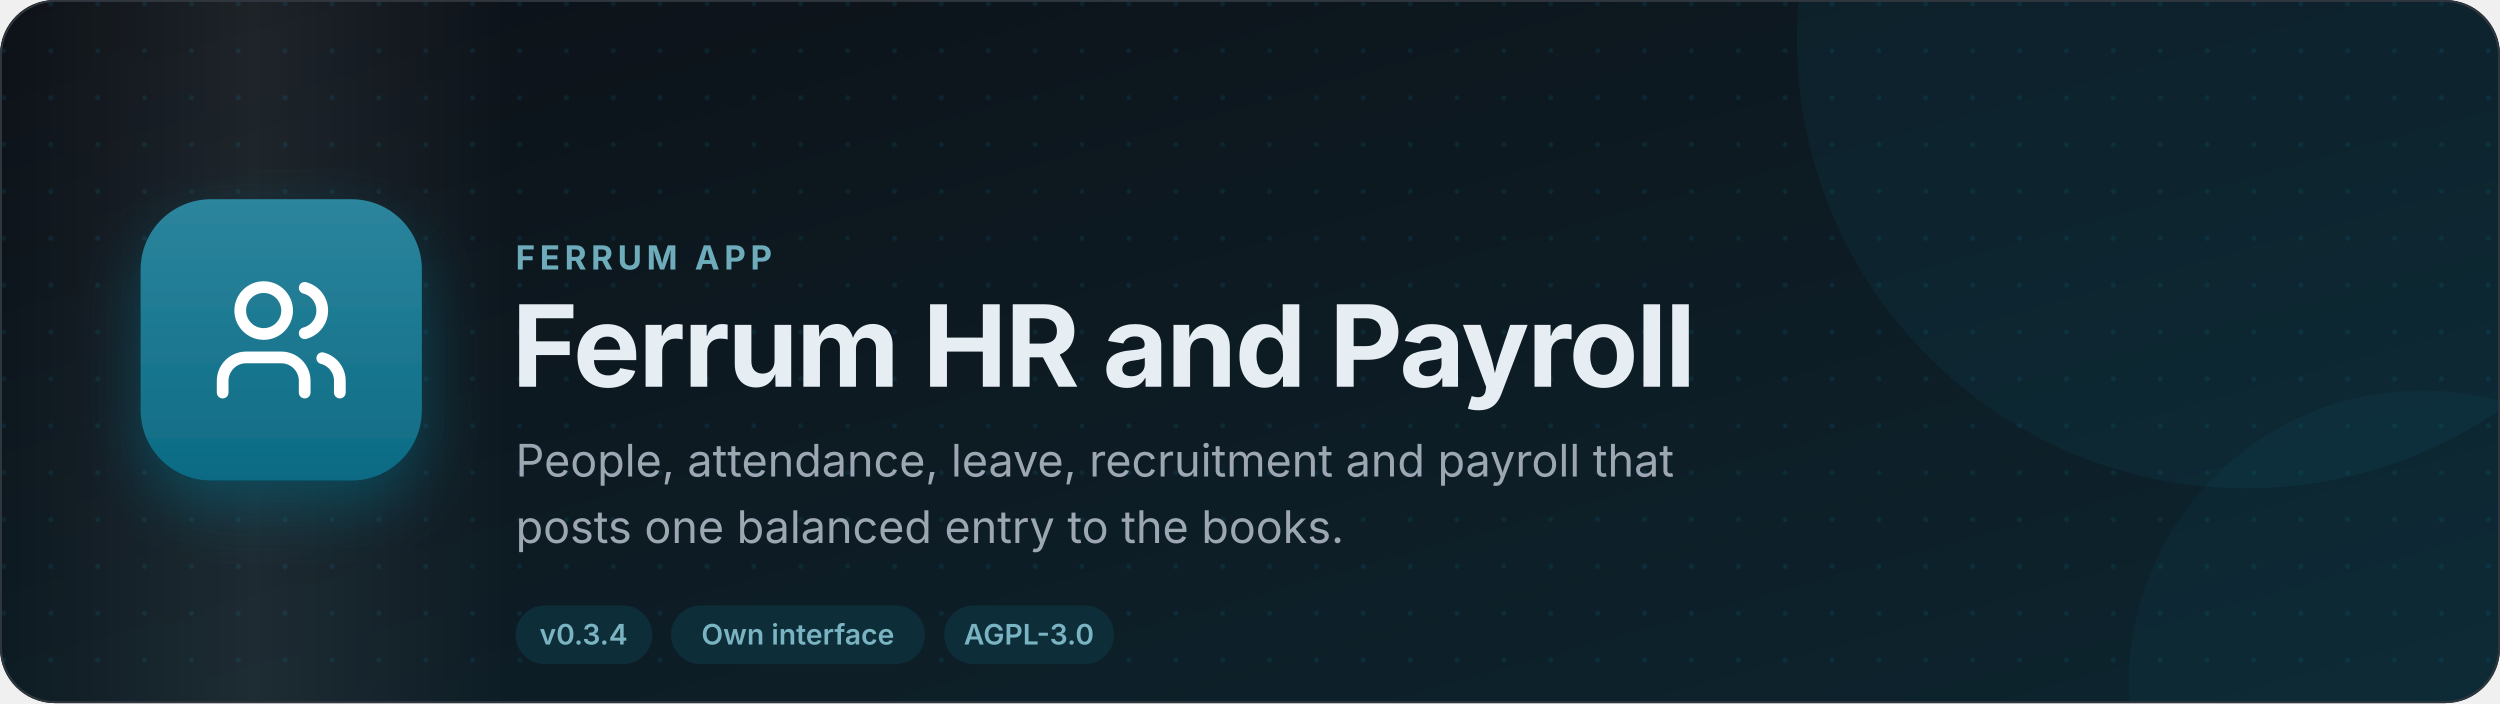
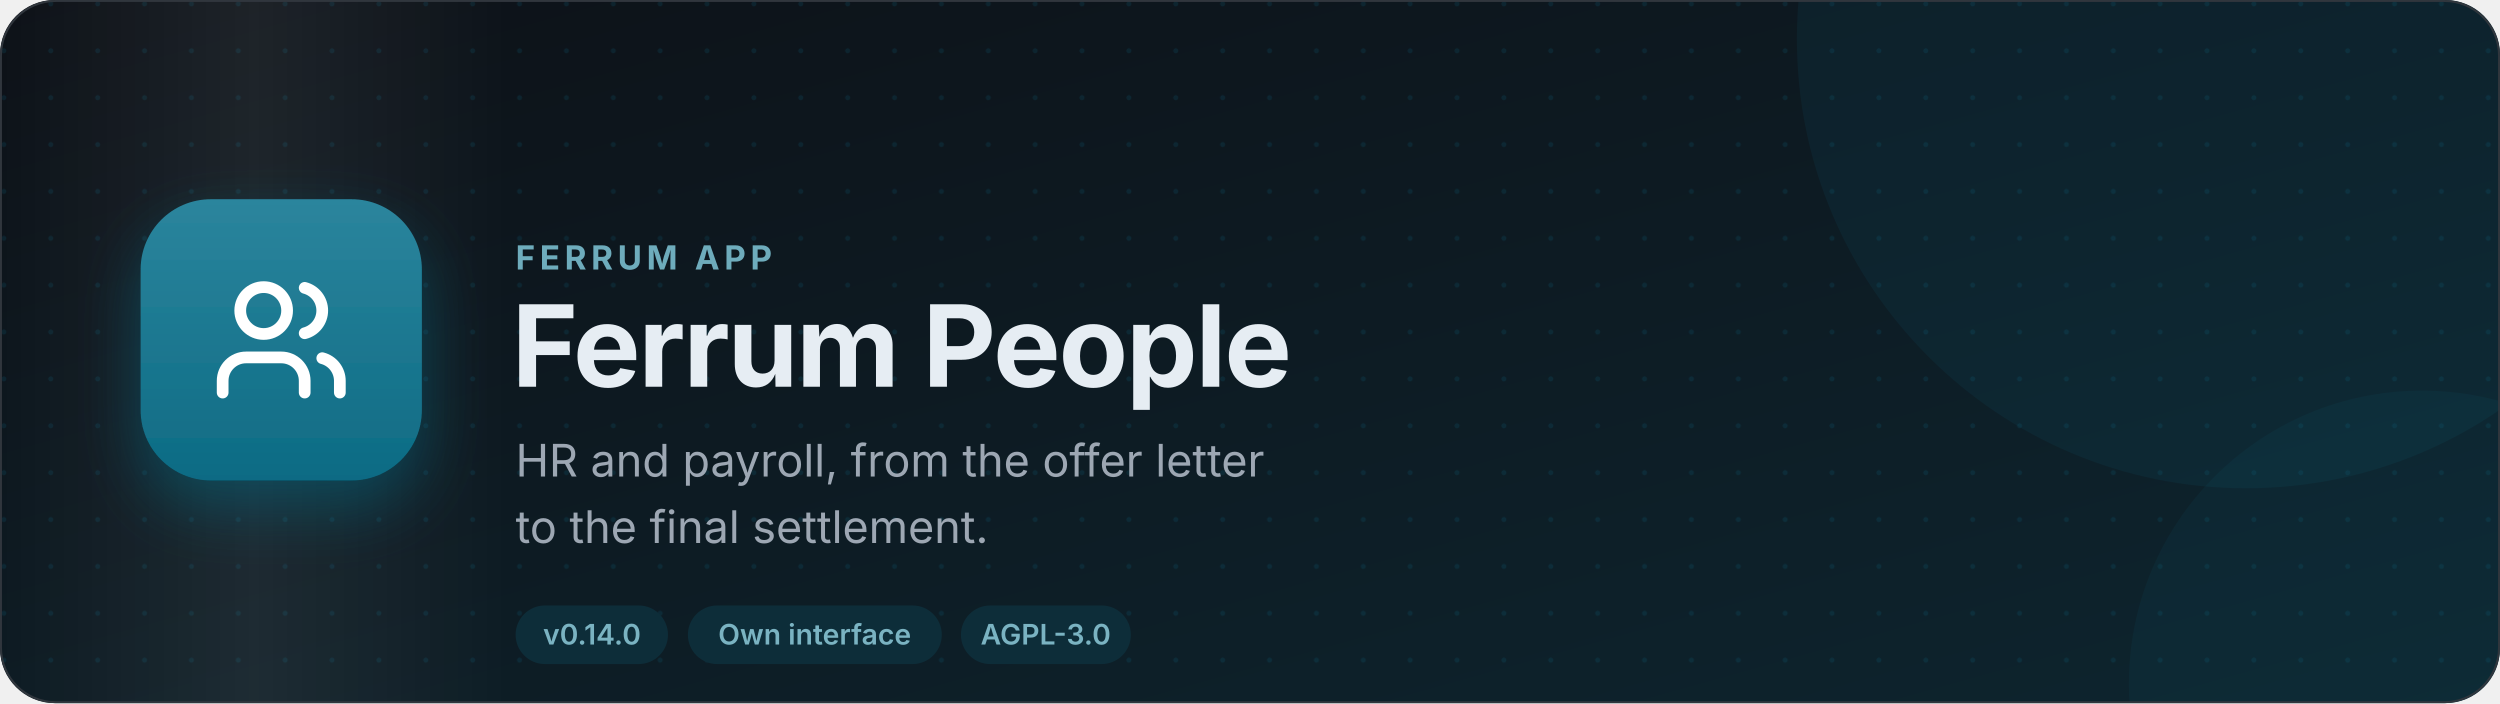
- <svg xmlns="http://www.w3.org/2000/svg" width="1280" height="360" viewBox="0 0 1280 360" role="img" aria-label="Ferrum HR and Payroll: People, attendance, leave, recruitment and payroll that posts one balanced entry to the books.">
+ <svg xmlns="http://www.w3.org/2000/svg" width="1280" height="360" viewBox="0 0 1280 360" role="img" aria-label="Ferrum People: HR and payroll, from the offer letter to the final settlement.">
  <defs>
    <linearGradient id="bg" x1="0" y1="0" x2="1" y2="1">
      <stop offset="0" stop-color="#0d1117" />
      <stop offset="1" stop-color="#0d252f" />
    </linearGradient>
    <linearGradient id="sheen" x1="0" y1="0" x2="1" y2="0">
      <stop offset="0" stop-color="#fff" stop-opacity="0" />
      <stop offset="0.5" stop-color="#fff" stop-opacity="0.07" />
      <stop offset="1" stop-color="#fff" stop-opacity="0" />
    </linearGradient>
    <linearGradient id="tile" x1="0" y1="0" x2="0" y2="1">
      <stop offset="0" stop-color="#2b859d" />
      <stop offset="1" stop-color="#0d6b84" />
    </linearGradient>
    <pattern id="dots" width="24" height="24" patternUnits="userSpaceOnUse">
      <circle cx="2" cy="2" r="1.3" fill="#0e7490" fill-opacity="0.16" />
    </pattern>
    <filter id="shadow" x="-30%" y="-30%" width="160%" height="170%">
      <feDropShadow dx="0" dy="14" stdDeviation="16" flood-color="#0e7490" flood-opacity="0.45" />
    </filter>
    <clipPath id="card">
      <rect width="1280" height="360" rx="28" />
    </clipPath>
    <style>
      text { font-family: Inter, "Segoe UI", system-ui, -apple-system, Roboto, "Helvetica Neue", Arial, sans-serif; }
      .sheen { animation: sweep 9s ease-in-out infinite; }
      .tile { animation: float 7s ease-in-out infinite; }
      @keyframes sweep { 0% { transform: translateX(-480px) skewX(-18deg); } 60%, 100% { transform: translateX(1760px) skewX(-18deg); } }
      @keyframes float { 0%, 100% { transform: translateY(0); } 50% { transform: translateY(-7px); } }
      @media (prefers-reduced-motion: reduce) { .sheen, .tile { animation: none; } }
    </style>
  </defs>
  <g clip-path="url(#card)">
    <rect width="1280" height="360" fill="url(#bg)" />
    <rect width="1280" height="360" fill="url(#dots)" />
    <circle cx="1150" cy="20" r="230" fill="#0e7490" fill-opacity="0.1" />
    <circle cx="1240" cy="350" r="150" fill="#0e7490" fill-opacity="0.08" />
    <rect class="sheen" x="0" y="-60" width="260" height="480" fill="url(#sheen)" />
  </g>
  <rect x="0.5" y="0.5" width="1279" height="359" rx="28" fill="none" stroke="#30363d" />
  <g class="tile">
    <g transform="translate(72 102)" filter="url(#shadow)">
      <rect width="144" height="144" rx="36" fill="url(#tile)" />
      <g transform="translate(36 36) scale(3)" fill="none" stroke="#fff" stroke-width="2" stroke-linecap="round" stroke-linejoin="round">
        <path d="M16 21v-2a4 4 0 0 0-4-4H6a4 4 0 0 0-4 4v2" />
        <path d="M16 3.128a4 4 0 0 1 0 7.744" />
        <path d="M22 21v-2a4 4 0 0 0-3-3.87" />
        <circle cx="9" cy="7" r="4" />
      </g>
    </g>
  </g>
  <text x="264" y="138" font-size="17" font-weight="700" fill="#6eacbc" letter-spacing="2.4">FERRUM APP</text>
-   <text x="262" y="198" font-size="58" font-weight="750" fill="#e6edf3" letter-spacing="-1">Ferrum HR and Payroll</text>
-   <text x="264" y="244" font-size="23" fill="#9da7b3">People, attendance, leave, recruitment and payroll that</text>
-   <text x="264" y="278" font-size="23" fill="#9da7b3">posts one balanced entry to the books.</text>
+   <text x="262" y="198" font-size="58" font-weight="750" fill="#e6edf3" letter-spacing="-1">Ferrum People</text>
+   <text x="264" y="244" font-size="23" fill="#9da7b3">HR and payroll, from the offer letter</text>
+   <text x="264" y="278" font-size="23" fill="#9da7b3">to the final settlement.</text>
  <g>
-     <rect x="264" y="310" width="70" height="30" rx="15" fill="#0d2d39" />
-     <text x="298.8" y="330" font-size="14.5" font-weight="600" fill="#7ab3c2" text-anchor="middle">v0.3.4</text>
+     <rect x="264" y="310" width="78" height="30" rx="15" fill="#0d2d39" />
+     <text x="303.1" y="330" font-size="14.5" font-weight="600" fill="#7ab3c2" text-anchor="middle">v0.14.0</text>
  </g>
  <g>
-     <rect x="343.6" y="310" width="130" height="30" rx="15" fill="#0d2d39" />
-     <text x="408.5" y="330" font-size="14.5" font-weight="600" fill="#7ab3c2" text-anchor="middle">Own interface</text>
+     <rect x="352.2" y="310" width="130" height="30" rx="15" fill="#0d2d39" />
+     <text x="417.1" y="330" font-size="14.5" font-weight="600" fill="#7ab3c2" text-anchor="middle">Own interface</text>
  </g>
  <g>
-     <rect x="483.4" y="310" width="87" height="30" rx="15" fill="#0d2d39" />
-     <text x="526.8" y="330" font-size="14.5" font-weight="600" fill="#7ab3c2" text-anchor="middle">AGPL-3.0</text>
+     <rect x="492" y="310" width="87" height="30" rx="15" fill="#0d2d39" />
+     <text x="535.4" y="330" font-size="14.5" font-weight="600" fill="#7ab3c2" text-anchor="middle">AGPL-3.0</text>
  </g>
</svg>
